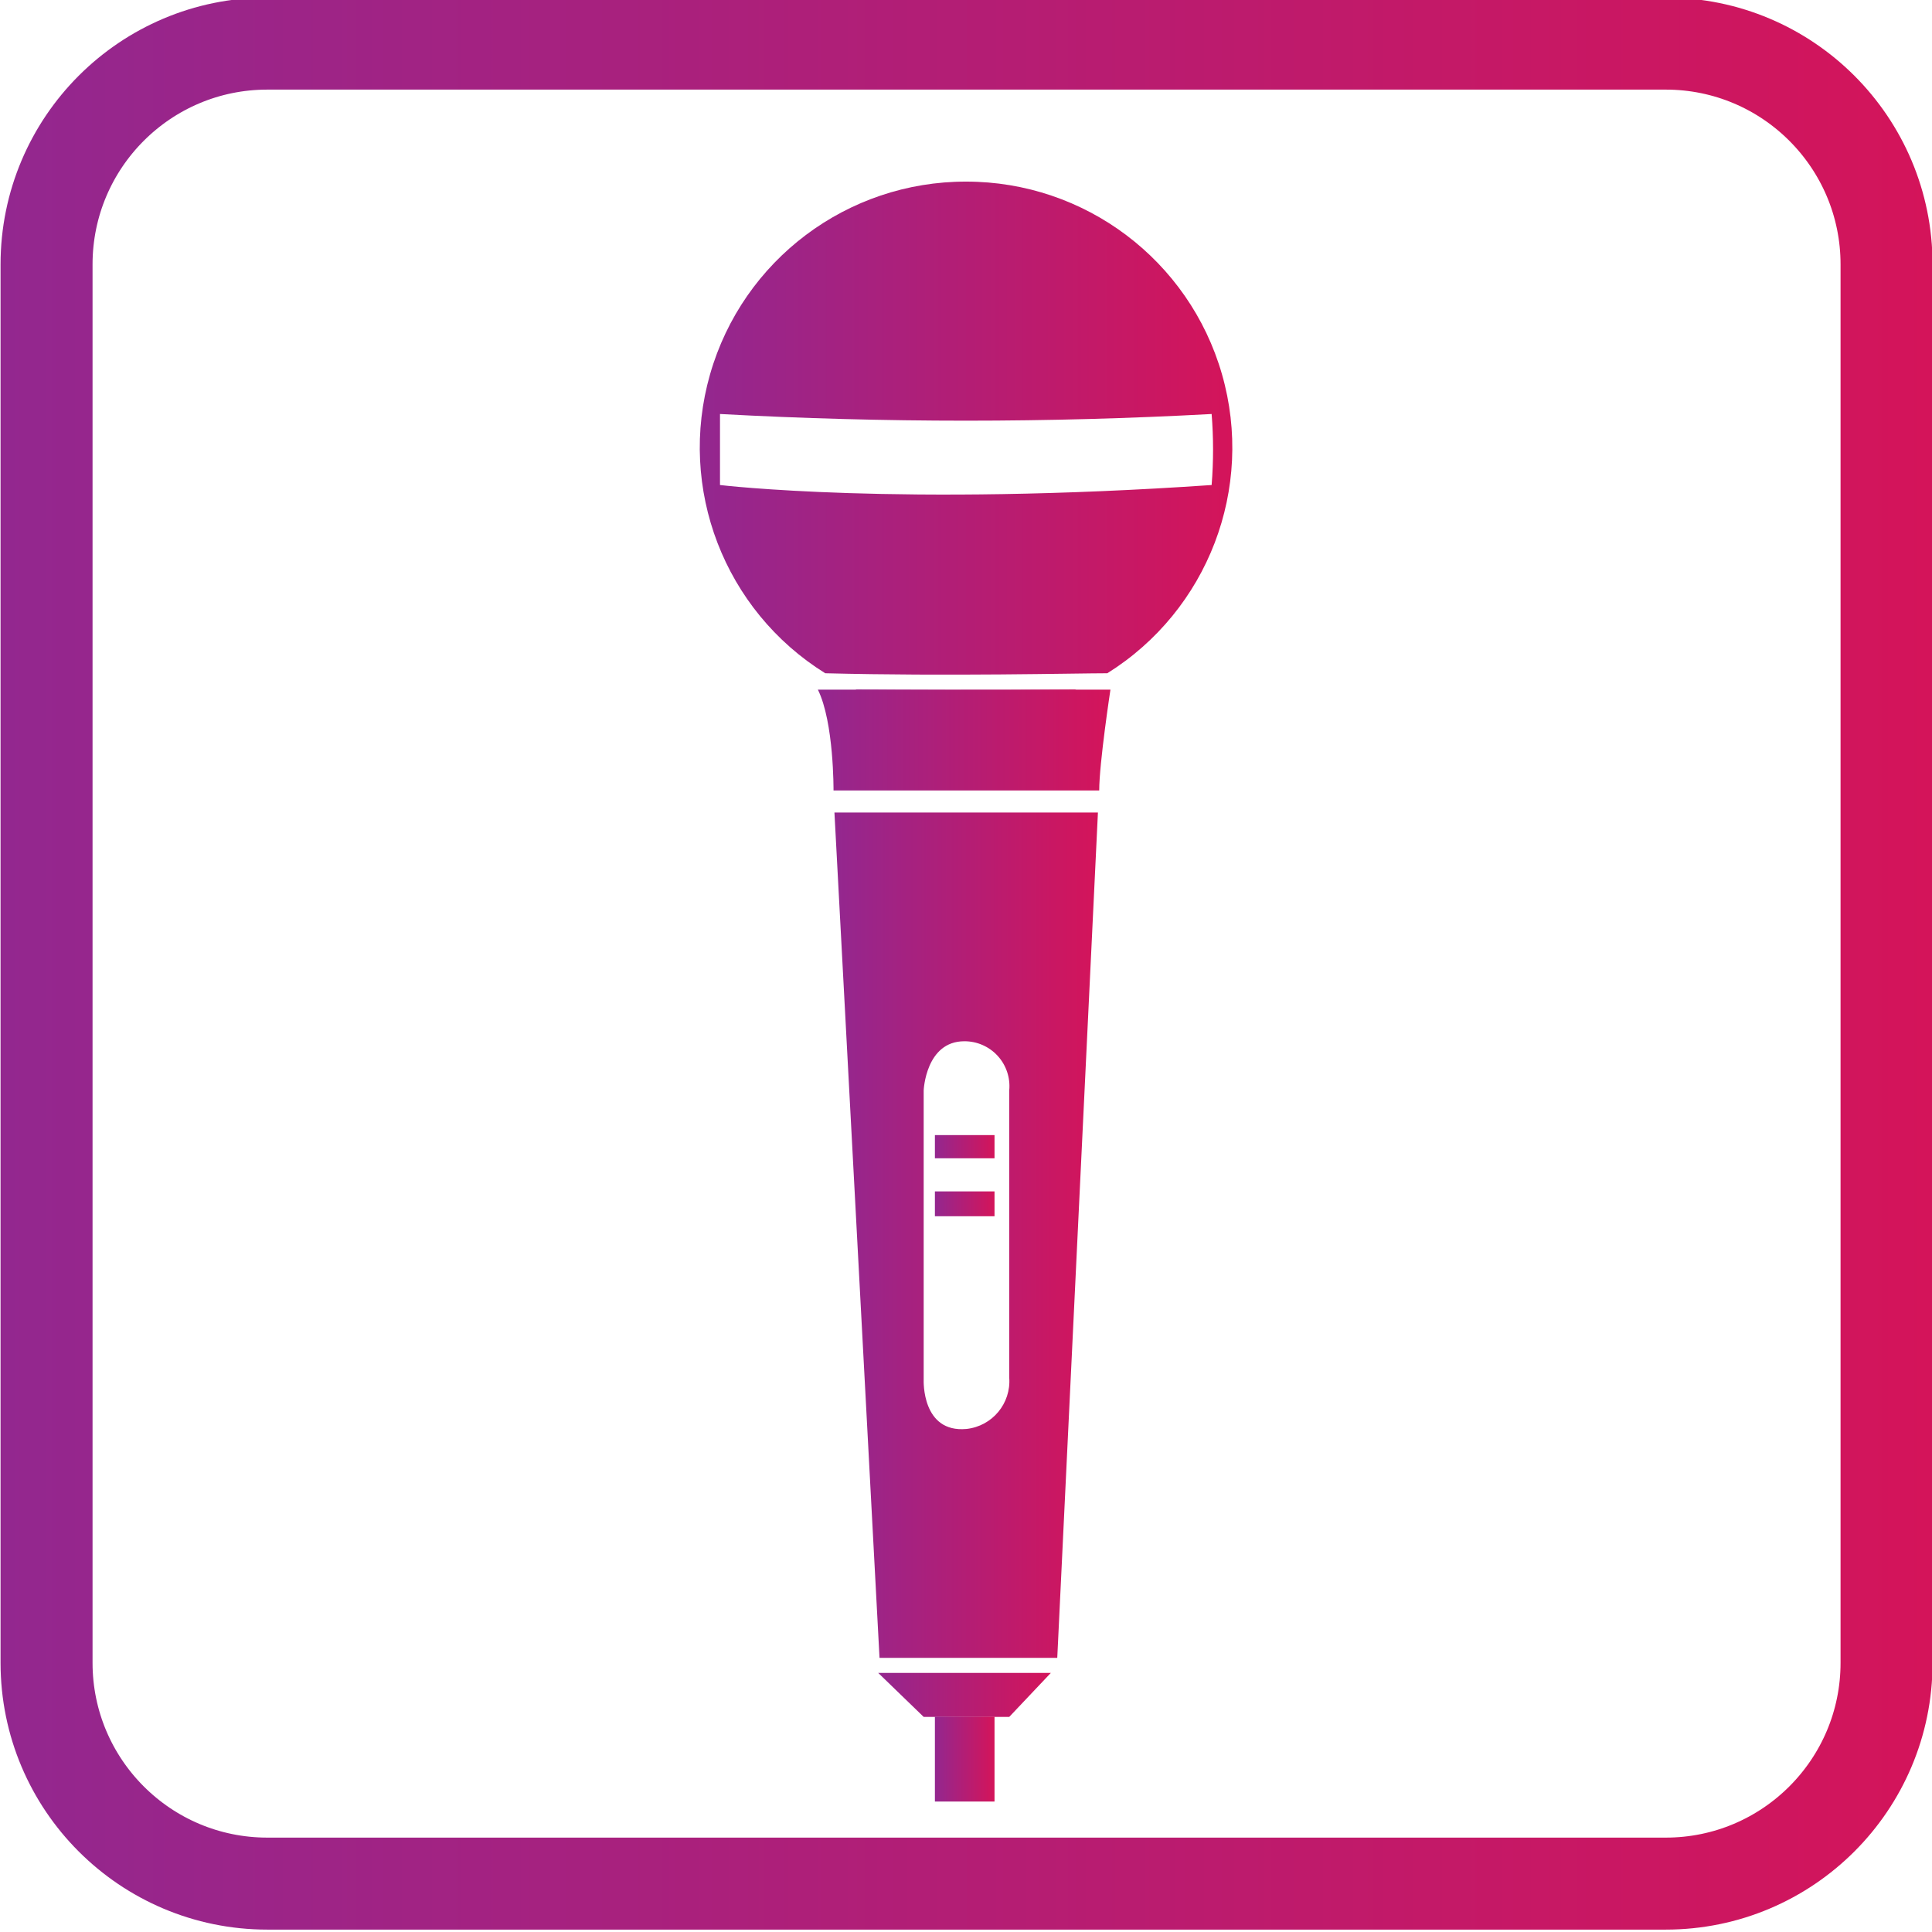
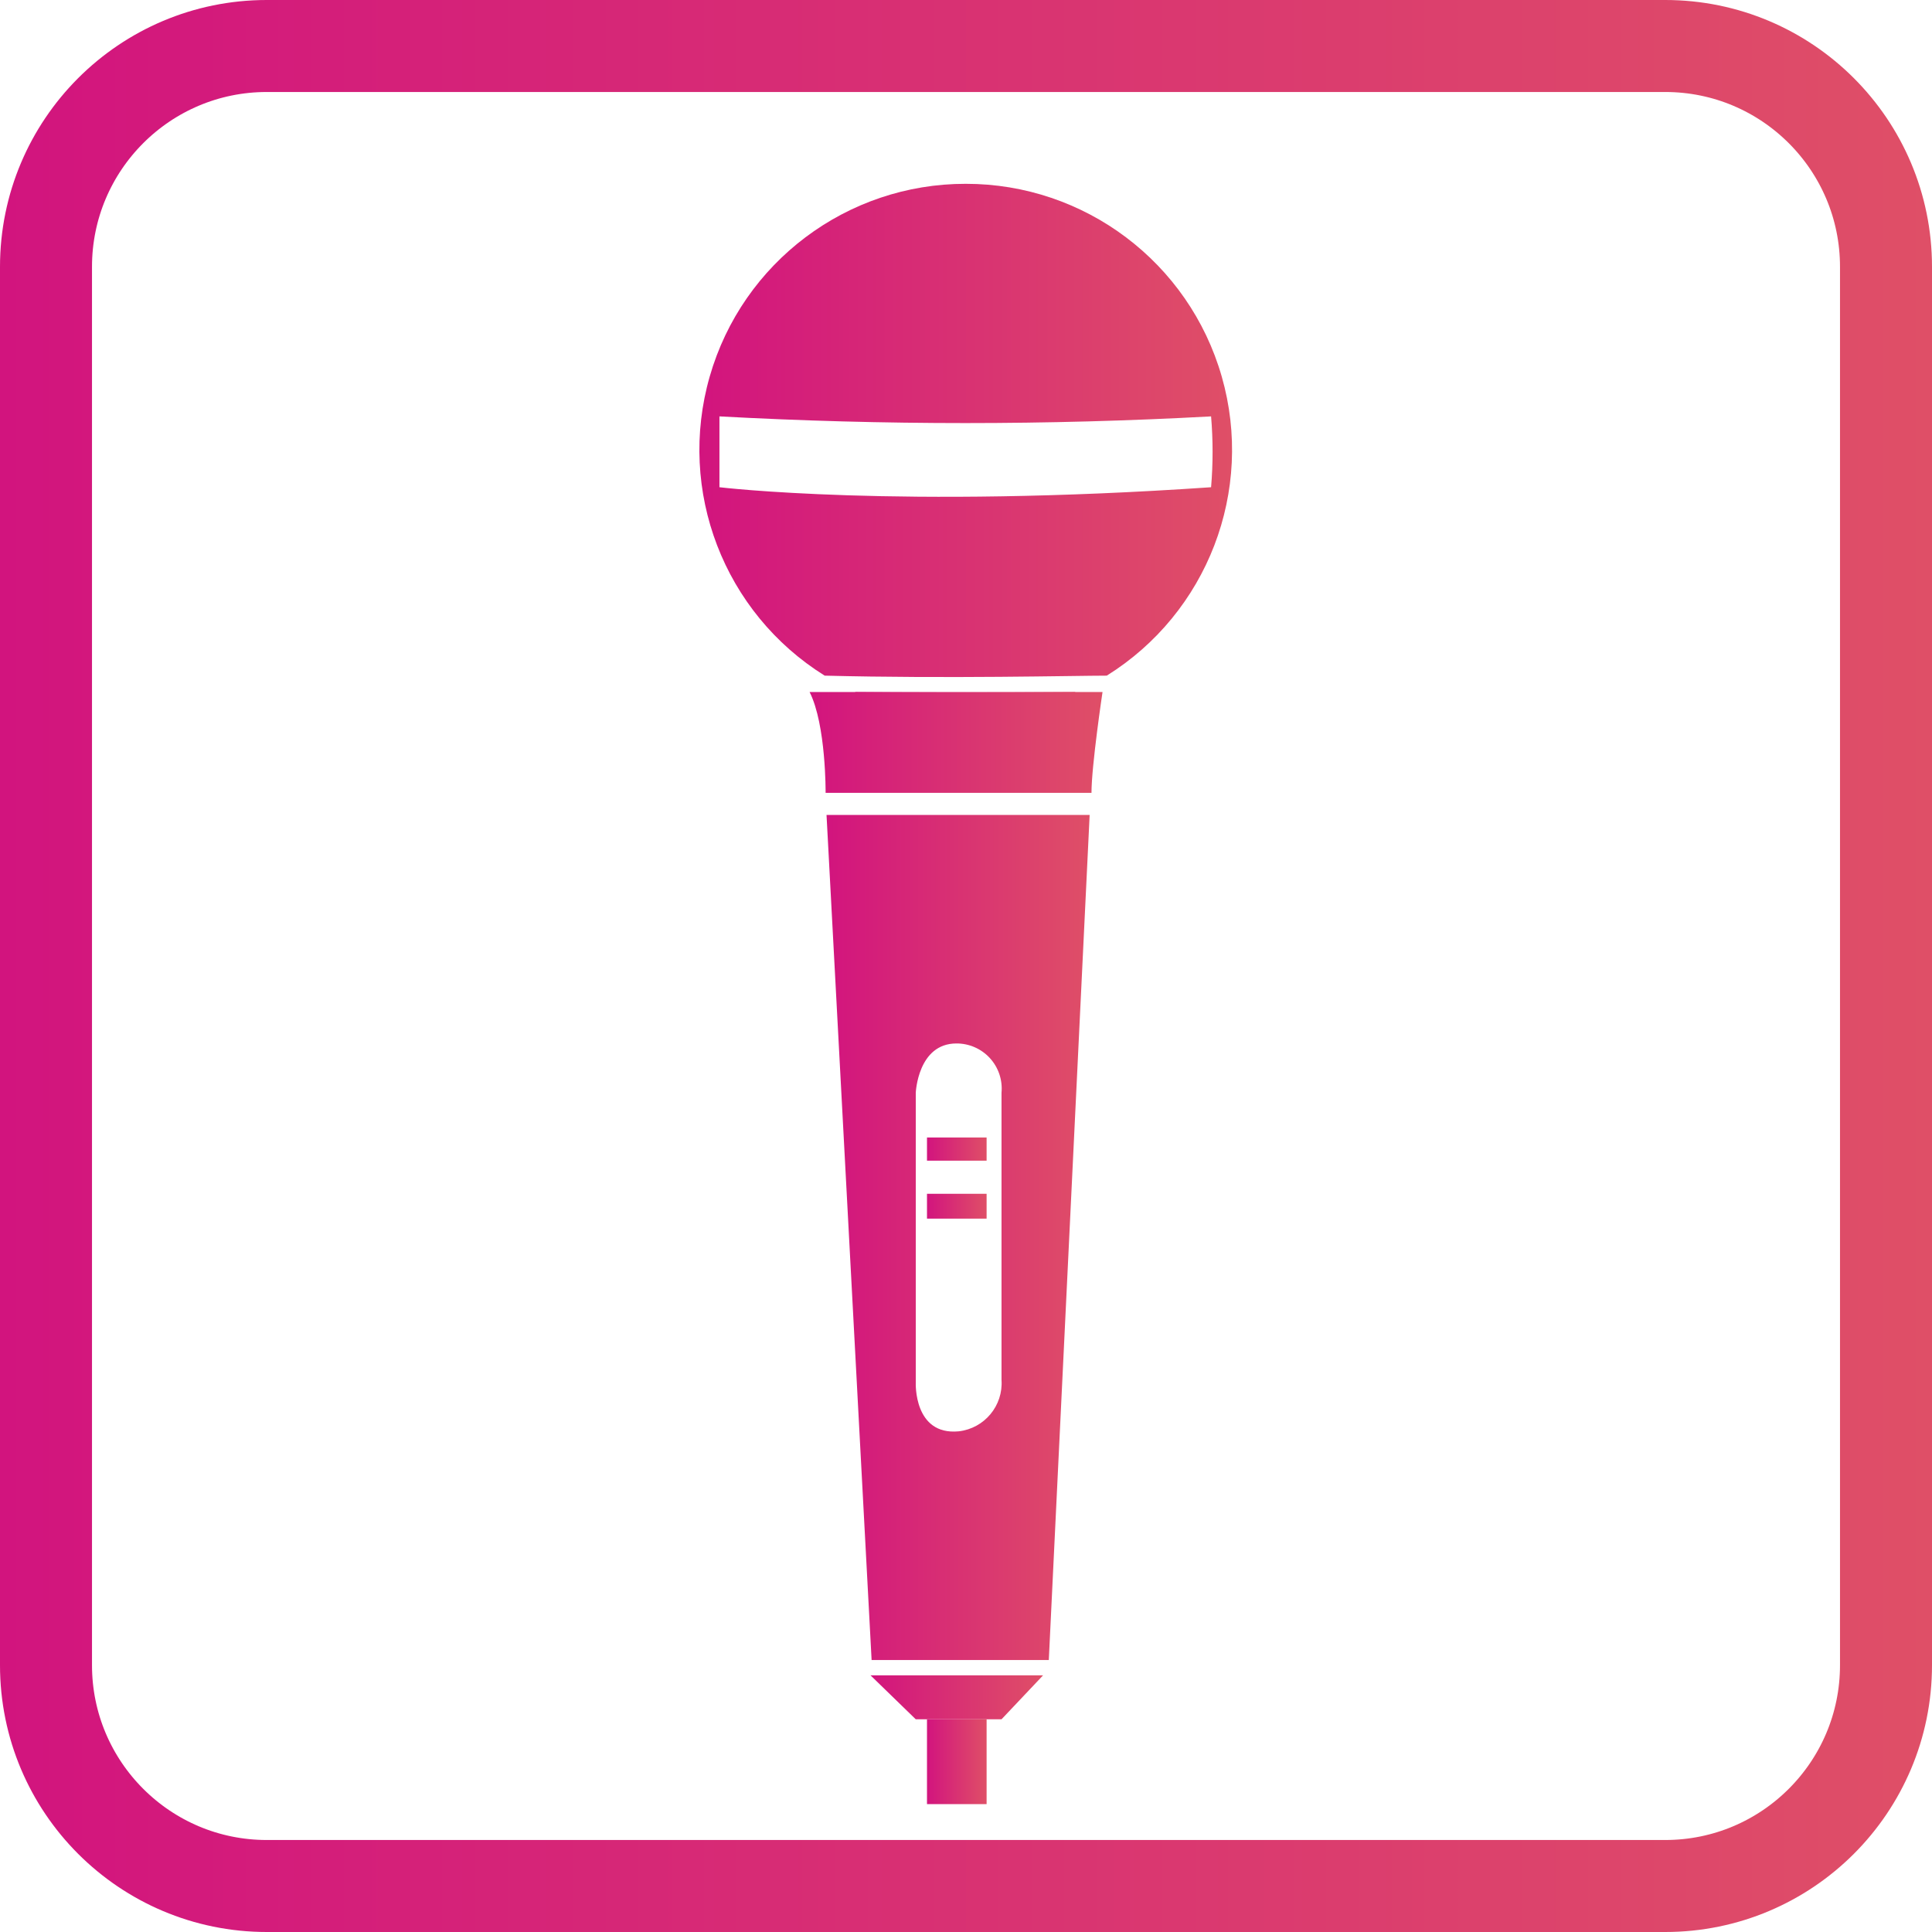
- <svg xmlns="http://www.w3.org/2000/svg" xmlns:xlink="http://www.w3.org/1999/xlink" viewBox="0 0 105 105">
+ <svg xmlns="http://www.w3.org/2000/svg" xmlns:xlink="http://www.w3.org/1999/xlink" id="microphone1" viewBox="0 0 105 105">
  <defs>
    <style>.cls-1{fill:url(#linear-gradient);}.cls-2{fill:url(#linear-gradient-2);}.cls-3{fill:url(#linear-gradient-3);}.cls-4{fill:url(#linear-gradient-4);}.cls-5{fill:url(#linear-gradient-5);}.cls-6{fill:url(#linear-gradient-6);}.cls-7{fill:url(#linear-gradient-7);}.cls-8{fill:url(#linear-gradient-8);}.cls-9{fill:none;stroke-miterlimit:10;stroke-width:5px;stroke:url(#linear-gradient-9);}</style>
-     <linearGradient id="linear-gradient" x1="46.49" y1="38.14" x2="58.54" y2="38.14" gradientUnits="userSpaceOnUse">
-       <stop offset="0" stop-color="#93278f" />
-       <stop offset="1" stop-color="#d4145a" />
+     <linearGradient id="linear-gradient" x1="46.46" y1="38.34" x2="58.51" y2="38.34" gradientUnits="userSpaceOnUse">
+       <stop offset="0" stop-color="#d2147e" />
+       <stop offset="1" stop-color="#df4f67" />
    </linearGradient>
-     <linearGradient id="linear-gradient-2" x1="38.04" y1="23.27" x2="66.98" y2="23.27" xlink:href="#linear-gradient" />
-     <linearGradient id="linear-gradient-3" x1="44.45" y1="40.22" x2="60.35" y2="40.22" xlink:href="#linear-gradient" />
-     <linearGradient id="linear-gradient-4" x1="50.81" y1="62.32" x2="54.05" y2="62.32" xlink:href="#linear-gradient" />
-     <linearGradient id="linear-gradient-5" x1="50.81" y1="65.43" x2="54.05" y2="65.43" xlink:href="#linear-gradient" />
-     <linearGradient id="linear-gradient-6" x1="45.35" y1="67.13" x2="59.67" y2="67.13" xlink:href="#linear-gradient" />
-     <linearGradient id="linear-gradient-7" x1="47.73" y1="92.11" x2="57.11" y2="92.11" xlink:href="#linear-gradient" />
-     <linearGradient id="linear-gradient-8" x1="50.81" y1="95.61" x2="54.05" y2="95.61" xlink:href="#linear-gradient" />
-     <linearGradient id="linear-gradient-9" x1="0.03" y1="52.37" x2="105.03" y2="52.37" xlink:href="#linear-gradient" />
+     <linearGradient id="linear-gradient-2" x1="38.02" y1="23.47" x2="66.96" y2="23.47" xlink:href="#linear-gradient" />
+     <linearGradient id="linear-gradient-3" x1="44.03" y1="40.42" x2="59.92" y2="40.42" xlink:href="#linear-gradient" />
+     <linearGradient id="linear-gradient-4" x1="50.38" y1="62.45" x2="53.62" y2="62.45" xlink:href="#linear-gradient" />
+     <linearGradient id="linear-gradient-5" x1="50.38" y1="65.56" x2="53.62" y2="65.56" xlink:href="#linear-gradient" />
+     <linearGradient id="linear-gradient-6" x1="44.92" y1="67.33" x2="59.25" y2="67.33" xlink:href="#linear-gradient" />
+     <linearGradient id="linear-gradient-7" x1="47.31" y1="92.24" x2="56.69" y2="92.24" xlink:href="#linear-gradient" />
+     <linearGradient id="linear-gradient-8" x1="50.38" y1="95.74" x2="53.62" y2="95.74" xlink:href="#linear-gradient" />
+     <linearGradient id="linear-gradient-9" x1="0" y1="52.5" x2="105" y2="52.5" xlink:href="#linear-gradient" />
  </defs>
-   <g id="Microphone_1" data-name="Microphone 1">
-     <path class="cls-1" d="M46.49,37.48a14.31,14.31,0,0,0,12,0C53.52,37.52,49,37.5,46.49,37.48Z" />
-     <path class="cls-2" d="M52.51,9.87a14.45,14.45,0,0,0-7.66,26.72c6.64.17,13.64,0,15.33,0A14.46,14.46,0,0,0,52.51,9.87ZM39.13,26.36V22.5a246,246,0,0,0,26.72,0,24.18,24.18,0,0,1,0,3.86C48.83,27.53,39.13,26.36,39.13,26.36Z" />
-     <path class="cls-3" d="M44.45,37.48h15.9s-.61,4-.61,5.48H45.3S45.33,39.26,44.45,37.48Z" />
-     <rect class="cls-4" x="50.81" y="61.69" width="3.24" height="1.26" />
-     <rect class="cls-5" x="50.81" y="64.75" width="3.24" height="1.35" />
-     <path class="cls-6" d="M45.35,44.16,47.8,90.1h9.66l2.21-45.94Zm7.18,33.5C50.08,77.89,50.2,75,50.2,75V59.26s.11-2.67,2.21-2.67a2.44,2.44,0,0,1,2.44,2.67V74.87A2.61,2.61,0,0,1,52.53,77.66Z" />
-     <polygon class="cls-7" points="47.73 90.92 57.11 90.92 54.85 93.31 50.2 93.31 47.73 90.92" />
-     <rect class="cls-8" x="50.81" y="93.3" width="3.24" height="4.61" />
+   <g id="microphoneAudio">
+     <path class="cls-1" d="M46.46,37.68a14.41,14.41,0,0,0,12,0C53.49,37.72,48.92,37.7,46.46,37.68Z" transform="translate(0 -0.07)" />
+     <path class="cls-2" d="M52.49,10.06a14.46,14.46,0,0,0-7.67,26.73c6.64.17,13.64,0,15.33,0a14.46,14.46,0,0,0-7.66-26.73ZM39.1,26.55V22.7a245.9,245.9,0,0,0,26.72,0,22.91,22.91,0,0,1,0,3.85C48.8,27.72,39.1,26.55,39.1,26.55Z" transform="translate(0 -0.07)" />
  </g>
-   <g id="Layer_1" data-name="Layer 1">
-     <rect class="cls-9" x="2.53" y="2.37" width="100" height="100" rx="12" />
+   <path id="topBodyMic" class="cls-3" d="M44,37.68H59.92s-.6,4-.6,5.48H44.87S44.9,39.46,44,37.68Z" transform="translate(0 -0.07)" />
+   <g id="bodyMic">
+     <rect class="cls-4" x="50.38" y="61.82" width="3.24" height="1.26" />
+     <rect class="cls-5" x="50.38" y="64.88" width="3.24" height="1.35" />
+     <path class="cls-6" d="M44.92,44.36l2.45,45.93H57l2.22-45.93Zm7.18,33.5c-2.45.23-2.33-2.64-2.33-2.64V59.46s.11-2.68,2.21-2.68a2.45,2.45,0,0,1,2.45,2.68v15.6A2.63,2.63,0,0,1,52.1,77.86Z" transform="translate(0 -0.07)" />
  </g>
+   <polygon id="bottomMic" class="cls-7" points="47.31 91.05 56.69 91.05 54.43 93.44 49.77 93.44 47.31 91.05" />
+   <rect id="bottomChord" class="cls-8" x="50.38" y="93.44" width="3.24" height="4.61" />
+   <rect id="border" class="cls-9" x="2.5" y="2.5" width="100" height="100" rx="12" />
</svg>
